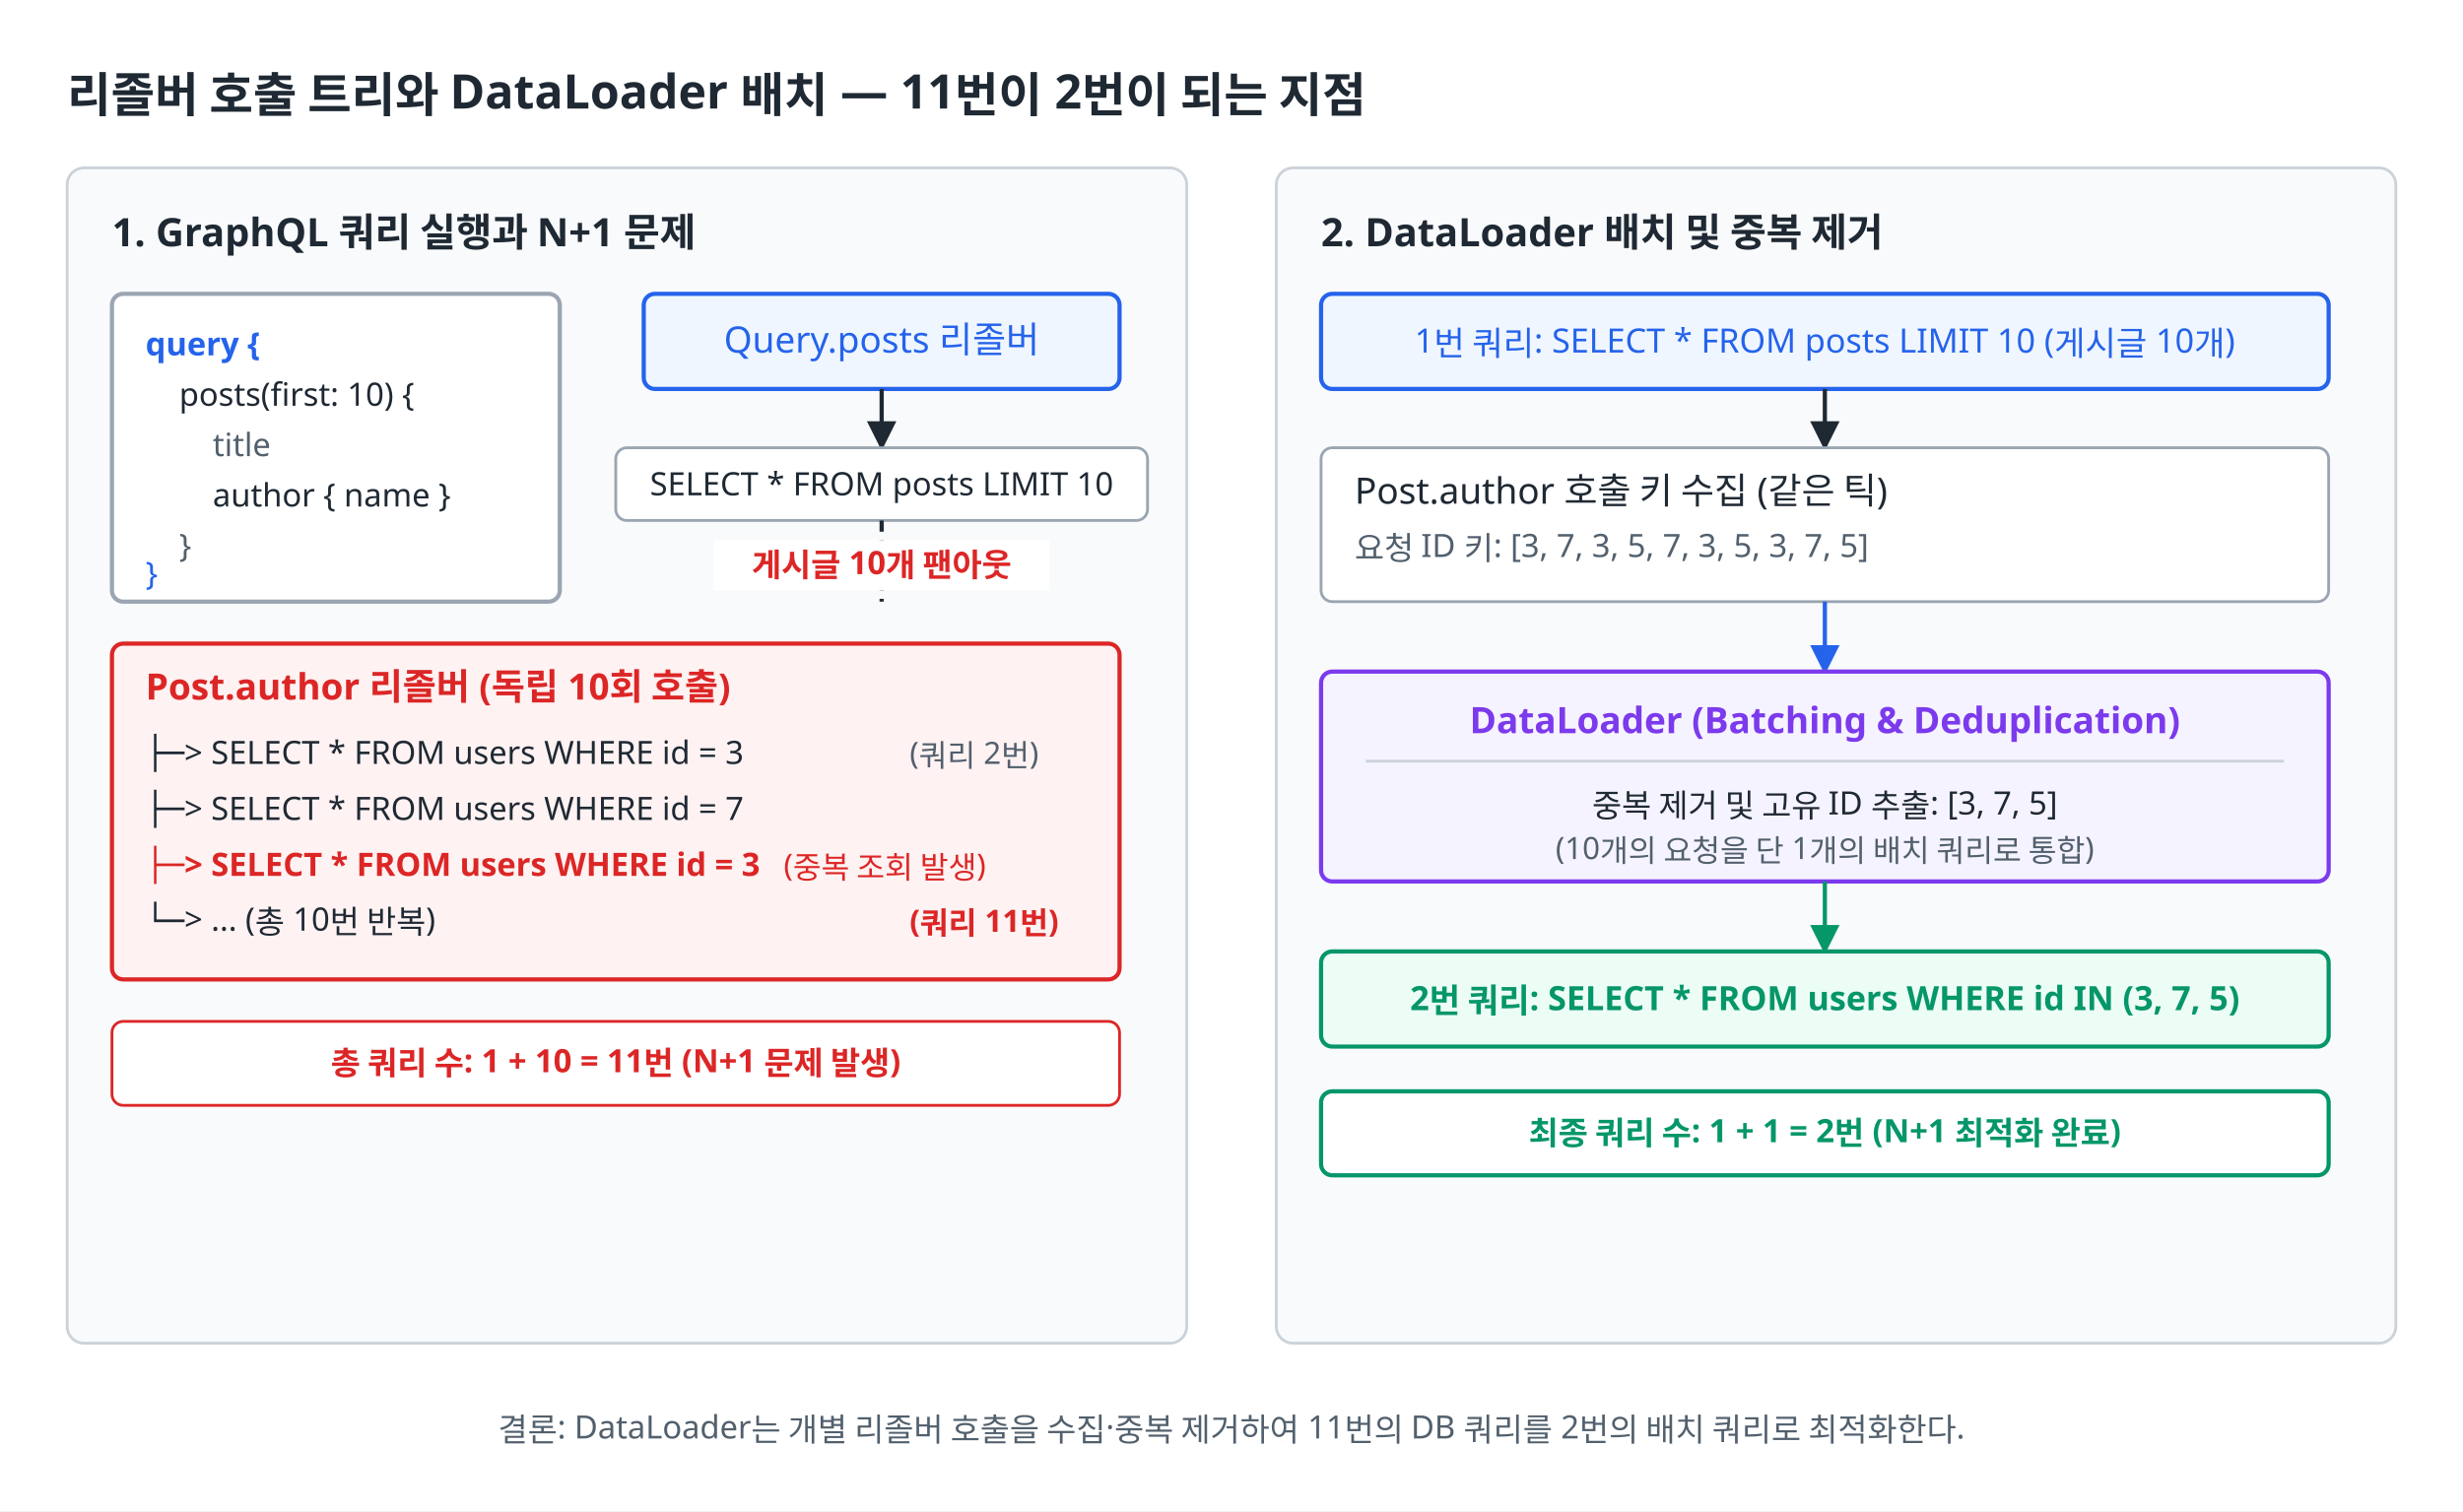
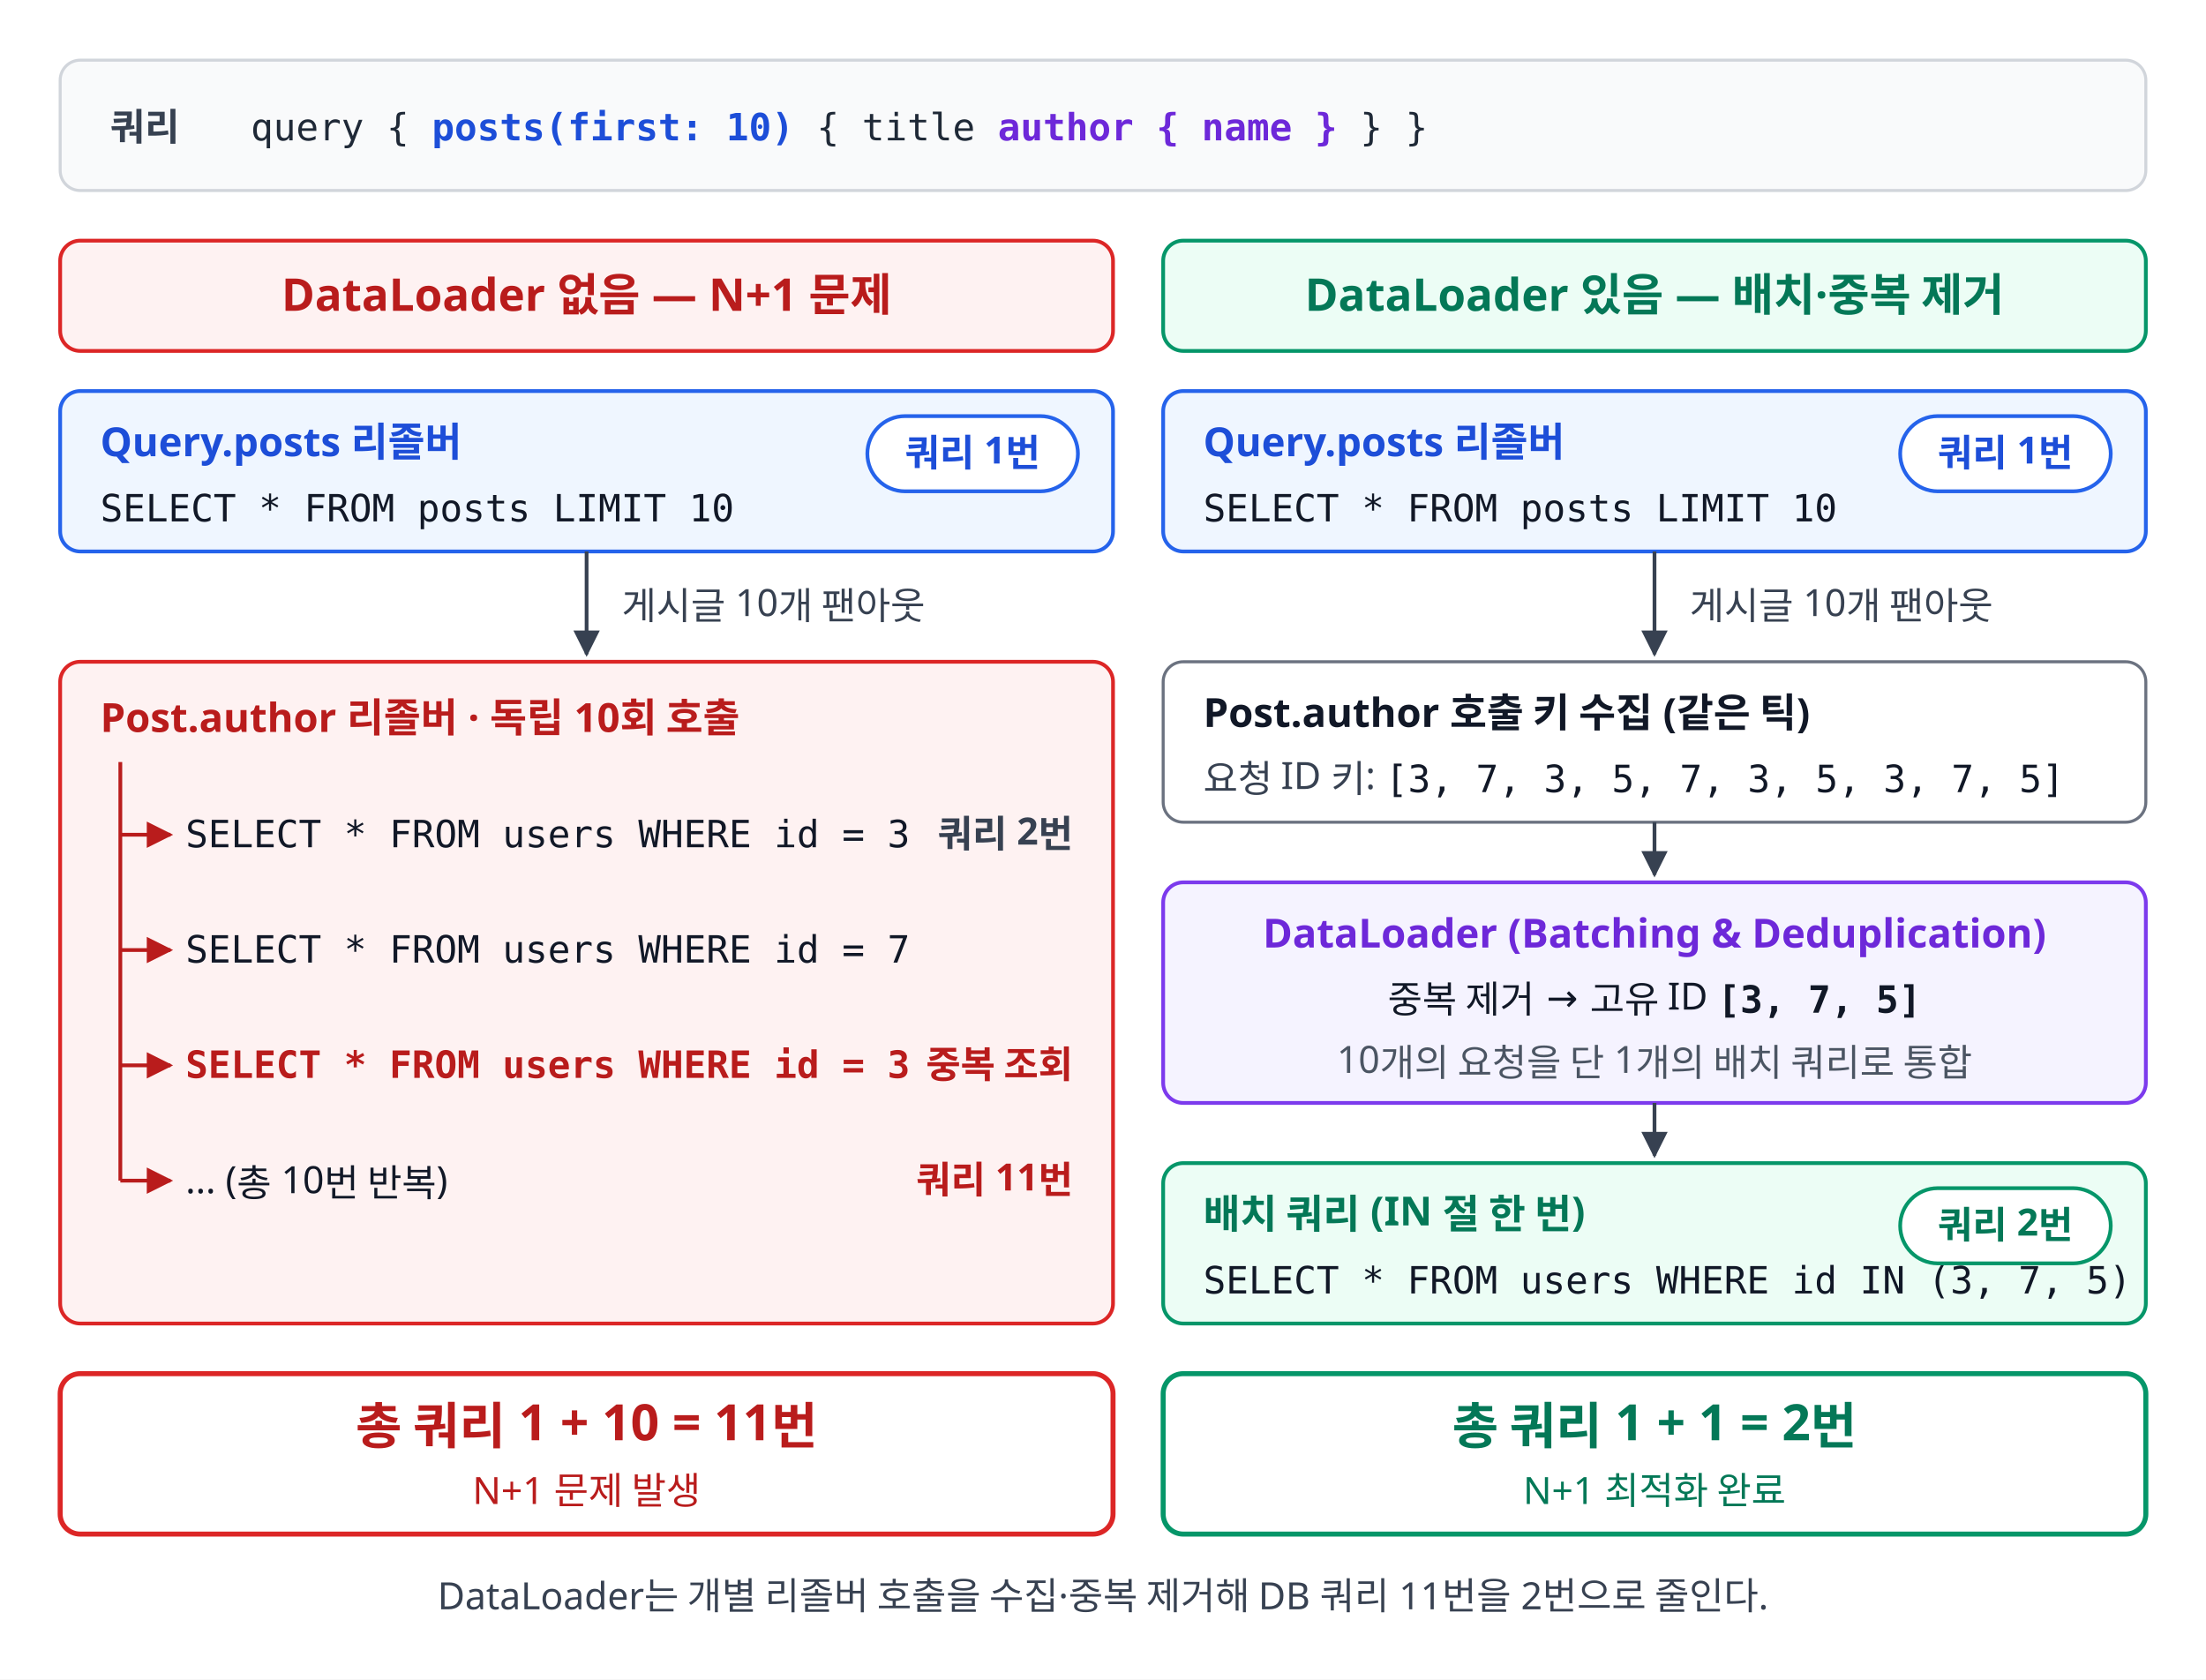
- <svg xmlns="http://www.w3.org/2000/svg" viewBox="0 0 880 540" width="880" height="540" font-family="'Malgun Gothic','Apple SD Gothic Neo','Noto Sans KR','Segoe UI',sans-serif" role="img" aria-labelledby="t d">
-   <rect width="880" height="540" fill="#ffffff" />
+ <svg xmlns="http://www.w3.org/2000/svg" viewBox="0 0 880 670" width="880" height="670" font-family="'Malgun Gothic','Apple SD Gothic Neo','Noto Sans KR','Segoe UI',sans-serif" role="img" aria-labelledby="t d">
+   <rect width="880" height="670" fill="#ffffff" />
  <defs>
-     <marker id="a-ink" viewBox="0 0 10 10" refX="9" refY="5" markerWidth="7" markerHeight="7" orient="auto-start-reverse">
-       <path d="M0,0 L10,5 L0,10 z" fill="#1f2933" />
+     <marker id="ah-ink" viewBox="0 0 10 10" refX="9" refY="5" markerWidth="7" markerHeight="7" orient="auto">
+       <path d="M0,0 L10,5 L0,10 z" fill="#374151" />
    </marker>
-     <marker id="a-blue" viewBox="0 0 10 10" refX="9" refY="5" markerWidth="7" markerHeight="7" orient="auto-start-reverse">
-       <path d="M0,0 L10,5 L0,10 z" fill="#2563eb" />
-     </marker>
-     <marker id="a-green" viewBox="0 0 10 10" refX="9" refY="5" markerWidth="7" markerHeight="7" orient="auto-start-reverse">
-       <path d="M0,0 L10,5 L0,10 z" fill="#059669" />
-     </marker>
-     <marker id="a-red" viewBox="0 0 10 10" refX="9" refY="5" markerWidth="7" markerHeight="7" orient="auto-start-reverse">
-       <path d="M0,0 L10,5 L0,10 z" fill="#dc2626" />
+     <marker id="ah-red" viewBox="0 0 10 10" refX="9" refY="5" markerWidth="7" markerHeight="7" orient="auto">
+       <path d="M0,0 L10,5 L0,10 z" fill="#b91c1c" />
    </marker>
  </defs>
-   <text x="24" y="40" font-size="17" font-weight="600" fill="#1f2933">리졸버 호출 트리와 DataLoader 배치 — 11번이 2번이 되는 지점</text>
-   <rect x="24" y="60" width="400" height="420" rx="6" fill="#f8fafc" stroke="#cbd2d9" stroke-width="1" />
-   <text x="40" y="88" font-size="14" font-weight="600" fill="#1f2933">1. GraphQL 쿼리 실행과 N+1 문제</text>
-   <rect x="40" y="105" width="160" height="110" rx="4" fill="#ffffff" stroke="#9aa5b1" stroke-width="1.5" />
-   <text x="52" y="127" font-size="11.5" font-weight="600" fill="#2563eb">query {</text>
-   <text x="64" y="145" font-size="11.5" font-weight="500" fill="#1f2933">posts(first: 10) {</text>
-   <text x="76" y="163" font-size="11.5" fill="#52606d">title</text>
-   <text x="76" y="181" font-size="11.5" font-weight="500" fill="#1f2933">author { name }</text>
-   <text x="64" y="199" font-size="11.5" fill="#52606d">}</text>
-   <text x="52" y="209" font-size="11.5" fill="#2563eb">}</text>
-   <rect x="230" y="105" width="170" height="34" rx="4" fill="#eff6ff" stroke="#2563eb" stroke-width="1.5" />
-   <text x="315" y="126" font-size="13" font-weight="500" fill="#2563eb" text-anchor="middle">Query.posts 리졸버</text>
-   <path d="M315,139 L315,160" stroke="#1f2933" stroke-width="1.5" fill="none" marker-end="url(#a-ink)" />
-   <rect x="220" y="160" width="190" height="26" rx="4" fill="#ffffff" stroke="#9aa5b1" stroke-width="1" />
-   <text x="315" y="177" font-size="11.5" fill="#1f2933" text-anchor="middle">SELECT * FROM posts LIMIT 10</text>
-   <path d="M315,186 L315,215" stroke="#1f2933" stroke-width="1.5" stroke-dasharray="4 3" fill="none" />
-   <rect x="255" y="193" width="120" height="18" fill="#ffffff" />
-   <text x="315" y="206" font-size="11.5" font-weight="600" fill="#dc2626" text-anchor="middle">게시글 10개 팬아웃</text>
-   <rect x="40" y="230" width="360" height="120" rx="4" fill="#fef2f2" stroke="#dc2626" stroke-width="1.5" />
-   <text x="52" y="250" font-size="13" font-weight="600" fill="#dc2626">Post.author 리졸버 (독립 10회 호출)</text>
-   <text x="52" y="273" font-size="11.5" fill="#1f2933">├─&gt; SELECT * FROM users WHERE id = 3</text>
-   <text x="325" y="273" font-size="11" fill="#52606d">(쿼리 2번)</text>
-   <text x="52" y="293" font-size="11.5" fill="#1f2933">├─&gt; SELECT * FROM users WHERE id = 7</text>
-   <text x="52" y="313" font-size="11.5" font-weight="600" fill="#dc2626">├─&gt; SELECT * FROM users WHERE id = 3</text>
-   <text x="280" y="313" font-size="11" fill="#dc2626">(중복 조회 발생)</text>
-   <text x="52" y="333" font-size="11.5" fill="#1f2933">└─&gt; ... (총 10번 반복)</text>
-   <text x="325" y="333" font-size="11" font-weight="600" fill="#dc2626">(쿼리 11번)</text>
-   <rect x="40" y="365" width="360" height="30" rx="4" fill="#ffffff" stroke="#dc2626" stroke-width="1" />
-   <text x="220" y="384" font-size="11.5" font-weight="600" fill="#dc2626" text-anchor="middle">총 쿼리 수: 1 + 10 = 11번 (N+1 문제 발생)</text>
-   <rect x="456" y="60" width="400" height="420" rx="6" fill="#f8fafc" stroke="#cbd2d9" stroke-width="1" />
-   <text x="472" y="88" font-size="14" font-weight="600" fill="#1f2933">2. DataLoader 배치 및 중복 제거</text>
-   <rect x="472" y="105" width="360" height="34" rx="4" fill="#eff6ff" stroke="#2563eb" stroke-width="1.5" />
-   <text x="652" y="126" font-size="12" font-weight="500" fill="#2563eb" text-anchor="middle">1번 쿼리: SELECT * FROM posts LIMIT 10 (게시글 10개)</text>
-   <path d="M652,139 L652,160" stroke="#1f2933" stroke-width="1.5" fill="none" marker-end="url(#a-ink)" />
-   <rect x="472" y="160" width="360" height="55" rx="4" fill="#ffffff" stroke="#9aa5b1" stroke-width="1" />
-   <text x="484" y="180" font-size="13" font-weight="500" fill="#1f2933">Post.author 호출 키 수집 (같은 틱)</text>
-   <text x="484" y="200" font-size="11.5" fill="#52606d">요청 ID 키: [3, 7, 3, 5, 7, 3, 5, 3, 7, 5]</text>
-   <path d="M652,215 L652,240" stroke="#2563eb" stroke-width="1.5" fill="none" marker-end="url(#a-blue)" />
-   <rect x="472" y="240" width="360" height="75" rx="4" fill="#f5f3ff" stroke="#7c3aed" stroke-width="1.5" />
-   <text x="652" y="262" font-size="13" font-weight="600" fill="#7c3aed" text-anchor="middle">DataLoader (Batching &amp; Deduplication)</text>
-   <line x1="488" y1="272" x2="816" y2="272" stroke="#cbd2d9" stroke-width="1" />
-   <text x="652" y="292" font-size="11.5" fill="#1f2933" text-anchor="middle">중복 제거 및 고유 ID 추출: [3, 7, 5]</text>
-   <text x="652" y="307" font-size="11" fill="#52606d" text-anchor="middle">(10개의 요청을 단 1개의 배치 쿼리로 통합)</text>
-   <path d="M652,315 L652,340" stroke="#059669" stroke-width="1.5" fill="none" marker-end="url(#a-green)" />
-   <rect x="472" y="340" width="360" height="34" rx="4" fill="#ecfdf5" stroke="#059669" stroke-width="1.5" />
-   <text x="652" y="361" font-size="12" font-weight="600" fill="#059669" text-anchor="middle">2번 쿼리: SELECT * FROM users WHERE id IN (3, 7, 5)</text>
-   <rect x="472" y="390" width="360" height="30" rx="4" fill="#ffffff" stroke="#059669" stroke-width="1.5" />
-   <text x="652" y="409" font-size="11.5" font-weight="600" fill="#059669" text-anchor="middle">최종 쿼리 수: 1 + 1 = 2번 (N+1 최적화 완료)</text>
-   <text x="440" y="515" font-size="11.5" fill="#52606d" text-anchor="middle">결론: DataLoader는 개별 리졸버 호출을 수집·중복 제거하여 11번의 DB 쿼리를 2번의 배치 쿼리로 최적화한다.</text>
+   <rect x="24" y="24" width="832" height="52" rx="8" fill="#f9fafb" stroke="#d1d5db" stroke-width="1.2" />
+   <text x="44" y="56" font-size="15" font-weight="700" fill="#374151">쿼리</text>
+   <text x="100" y="56" font-size="15" fill="#1f2937" font-family="Consolas,'D2Coding',Menlo,'Malgun Gothic',monospace">query { <tspan font-weight="700" fill="#1d4ed8">posts(first: 10)</tspan> { title  <tspan font-weight="700" fill="#6d28d9">author { name }</tspan> } }</text>
+   <rect x="24" y="96" width="420" height="44" rx="8" fill="#fef2f2" stroke="#dc2626" stroke-width="1.5" />
+   <text x="234" y="124" font-size="18" font-weight="700" fill="#b91c1c" text-anchor="middle">DataLoader 없음 — N+1 문제</text>
+   <rect x="464" y="96" width="392" height="44" rx="8" fill="#ecfdf5" stroke="#059669" stroke-width="1.5" />
+   <text x="660" y="124" font-size="18" font-weight="700" fill="#047857" text-anchor="middle">DataLoader 있음 — 배치·중복 제거</text>
+   <rect x="24" y="156" width="420" height="64" rx="8" fill="#eff6ff" stroke="#2563eb" stroke-width="1.5" />
+   <text x="40" y="182" font-size="16" font-weight="700" fill="#1d4ed8">Query.posts 리졸버</text>
+   <text x="40" y="208" font-size="15" fill="#111827" font-family="Consolas,'D2Coding',Menlo,'Malgun Gothic',monospace">SELECT * FROM posts LIMIT 10</text>
+   <rect x="346" y="166" width="84" height="30" rx="15" fill="#ffffff" stroke="#2563eb" stroke-width="1.5" />
+   <text x="388" y="186" font-size="15" font-weight="700" fill="#1d4ed8" text-anchor="middle">쿼리 1번</text>
+   <rect x="464" y="156" width="392" height="64" rx="8" fill="#eff6ff" stroke="#2563eb" stroke-width="1.5" />
+   <text x="480" y="182" font-size="16" font-weight="700" fill="#1d4ed8">Query.posts 리졸버</text>
+   <text x="480" y="208" font-size="15" fill="#111827" font-family="Consolas,'D2Coding',Menlo,'Malgun Gothic',monospace">SELECT * FROM posts LIMIT 10</text>
+   <rect x="758" y="166" width="84" height="30" rx="15" fill="#ffffff" stroke="#2563eb" stroke-width="1.5" />
+   <text x="800" y="186" font-size="15" font-weight="700" fill="#1d4ed8" text-anchor="middle">쿼리 1번</text>
+   <line x1="234" y1="220" x2="234" y2="261" stroke="#374151" stroke-width="1.5" marker-end="url(#ah-ink)" />
+   <text x="248" y="247" font-size="15" fill="#374151">게시글 10개 팬아웃</text>
+   <line x1="660" y1="220" x2="660" y2="261" stroke="#374151" stroke-width="1.5" marker-end="url(#ah-ink)" />
+   <text x="674" y="247" font-size="15" fill="#374151">게시글 10개 팬아웃</text>
+   <rect x="24" y="264" width="420" height="264" rx="8" fill="#fef2f2" stroke="#dc2626" stroke-width="1.5" />
+   <text x="40" y="292" font-size="16" font-weight="700" fill="#b91c1c">Post.author 리졸버 · 독립 10회 호출</text>
+   <line x1="48" y1="304" x2="48" y2="471" stroke="#b91c1c" stroke-width="1.5" />
+   <line x1="48" y1="333" x2="68" y2="333" stroke="#b91c1c" stroke-width="1.5" marker-end="url(#ah-red)" />
+   <line x1="48" y1="379" x2="68" y2="379" stroke="#b91c1c" stroke-width="1.5" marker-end="url(#ah-red)" />
+   <line x1="48" y1="425" x2="68" y2="425" stroke="#b91c1c" stroke-width="1.5" marker-end="url(#ah-red)" />
+   <line x1="48" y1="471" x2="68" y2="471" stroke="#b91c1c" stroke-width="1.5" marker-end="url(#ah-red)" />
+   <g font-size="15" font-family="Consolas,'D2Coding',Menlo,'Malgun Gothic',monospace" fill="#111827">
+     <text x="74" y="338">SELECT * FROM users WHERE id = 3</text>
+     <text x="74" y="384">SELECT * FROM users WHERE id = 7</text>
+     <text x="74" y="430" font-weight="700" fill="#b91c1c">SELECT * FROM users WHERE id = 3</text>
+   </g>
+   <text x="74" y="476" font-size="15" fill="#111827">... (총 10번 반복)</text>
+   <text x="428" y="338" font-size="15" font-weight="700" fill="#374151" text-anchor="end">쿼리 2번</text>
+   <text x="428" y="430" font-size="15" font-weight="700" fill="#b91c1c" text-anchor="end">중복 조회</text>
+   <text x="428" y="476" font-size="15" font-weight="700" fill="#b91c1c" text-anchor="end">쿼리 11번</text>
+   <rect x="464" y="264" width="392" height="64" rx="8" fill="#ffffff" stroke="#6b7280" stroke-width="1.2" />
+   <text x="480" y="290" font-size="16" font-weight="700" fill="#111827">Post.author 호출 키 수집 (같은 틱)</text>
+   <text x="480" y="316" font-size="15" fill="#374151">요청 ID 키: <tspan font-family="Consolas,'D2Coding',Menlo,'Malgun Gothic',monospace" fill="#111827">[3, 7, 3, 5, 7, 3, 5, 3, 7, 5]</tspan>
+   </text>
+   <line x1="660" y1="328" x2="660" y2="349" stroke="#374151" stroke-width="1.5" marker-end="url(#ah-ink)" />
+   <rect x="464" y="352" width="392" height="88" rx="8" fill="#f5f3ff" stroke="#7c3aed" stroke-width="1.5" />
+   <text x="660" y="378" font-size="16" font-weight="700" fill="#6d28d9" text-anchor="middle">DataLoader (Batching &amp; Deduplication)</text>
+   <text x="660" y="404" font-size="15" fill="#111827" text-anchor="middle">중복 제거 → 고유 ID <tspan font-family="Consolas,'D2Coding',Menlo,'Malgun Gothic',monospace" font-weight="700">[3, 7, 5]</tspan>
+   </text>
+   <text x="660" y="428" font-size="15" fill="#4b5563" text-anchor="middle">10개의 요청을 단 1개의 배치 쿼리로 통합</text>
+   <line x1="660" y1="440" x2="660" y2="461" stroke="#374151" stroke-width="1.5" marker-end="url(#ah-ink)" />
+   <rect x="464" y="464" width="392" height="64" rx="8" fill="#ecfdf5" stroke="#059669" stroke-width="1.5" />
+   <text x="480" y="490" font-size="16" font-weight="700" fill="#047857">배치 쿼리 (IN 절 한 번)</text>
+   <text x="480" y="516" font-size="15" fill="#111827" font-family="Consolas,'D2Coding',Menlo,'Malgun Gothic',monospace">SELECT * FROM users WHERE id IN (3, 7, 5)</text>
+   <rect x="758" y="474" width="84" height="30" rx="15" fill="#ffffff" stroke="#059669" stroke-width="1.5" />
+   <text x="800" y="494" font-size="15" font-weight="700" fill="#047857" text-anchor="middle">쿼리 2번</text>
+   <rect x="24" y="548" width="420" height="64" rx="8" fill="#ffffff" stroke="#dc2626" stroke-width="2" />
+   <text x="234" y="576" font-size="20" font-weight="700" fill="#b91c1c" text-anchor="middle">총 쿼리 1 + 10 = 11번</text>
+   <text x="234" y="600" font-size="15" fill="#b91c1c" text-anchor="middle">N+1 문제 발생</text>
+   <rect x="464" y="548" width="392" height="64" rx="8" fill="#ffffff" stroke="#059669" stroke-width="2" />
+   <text x="660" y="576" font-size="20" font-weight="700" fill="#047857" text-anchor="middle">총 쿼리 1 + 1 = 2번</text>
+   <text x="660" y="600" font-size="15" fill="#047857" text-anchor="middle">N+1 최적화 완료</text>
+   <text x="440" y="642" font-size="15" fill="#374151" text-anchor="middle">DataLoader는 개별 리졸버 호출을 수집·중복 제거해 DB 쿼리 11번을 2번으로 줄인다.</text>
</svg>
